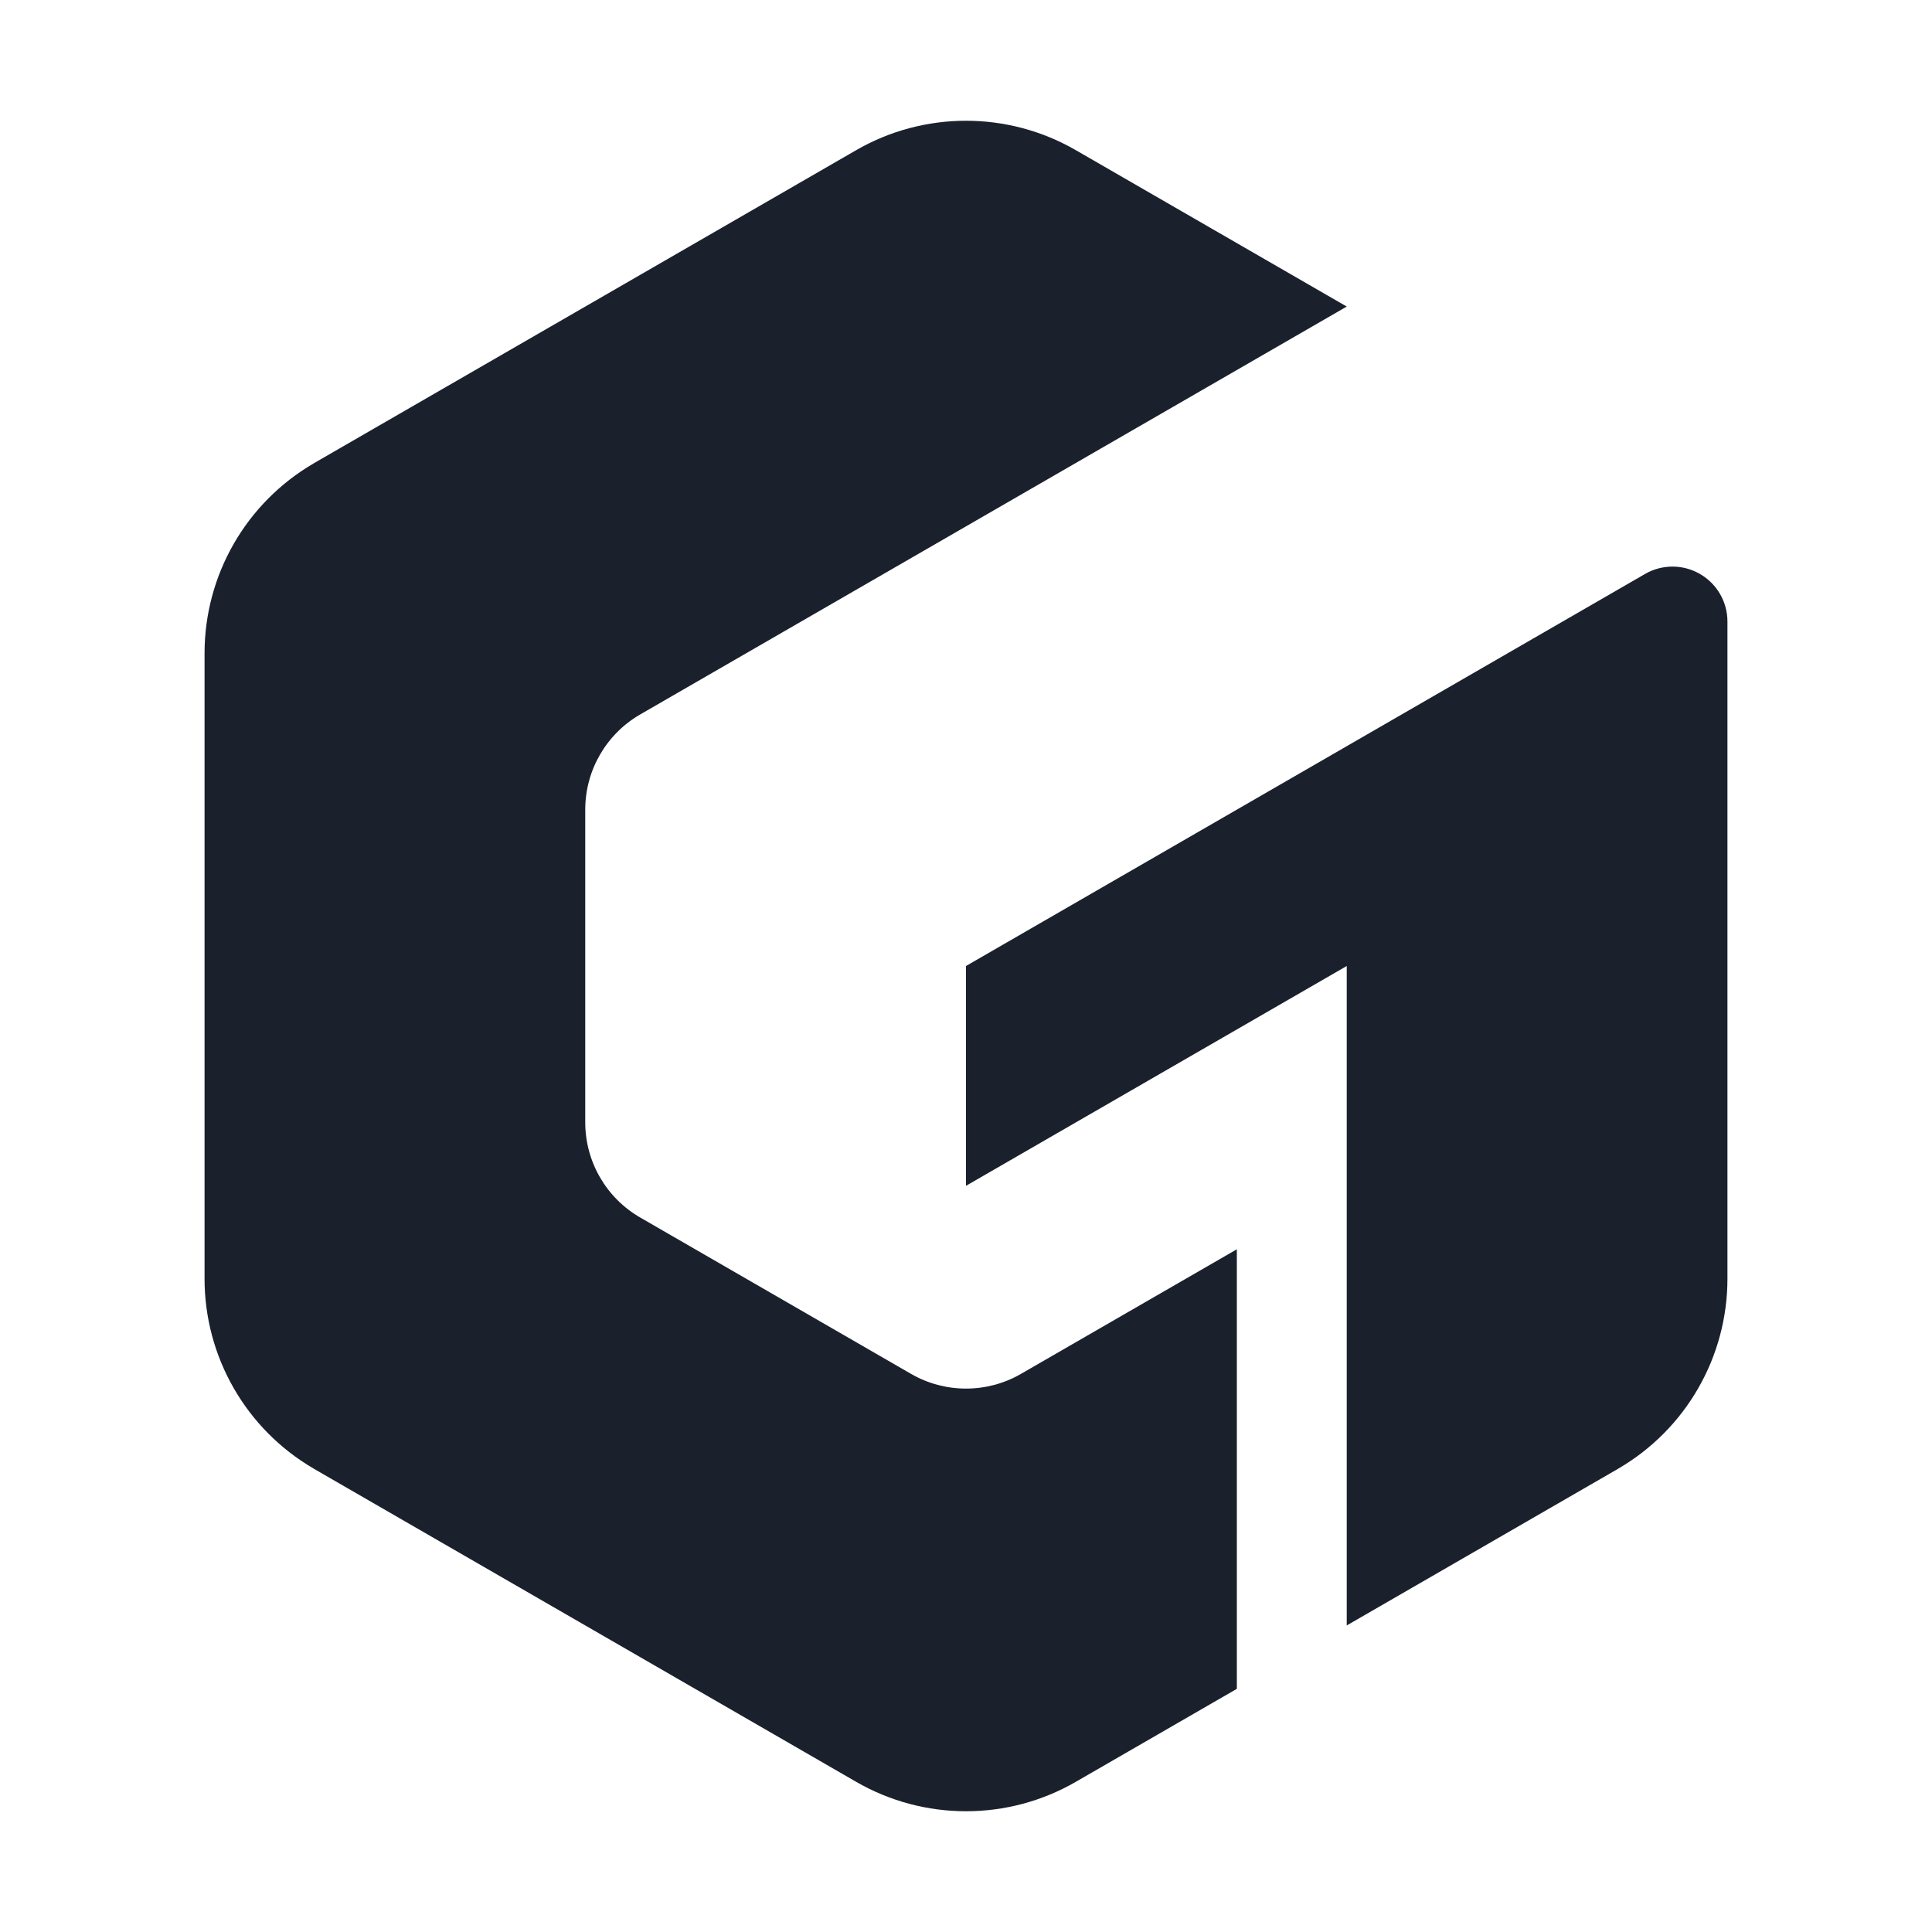
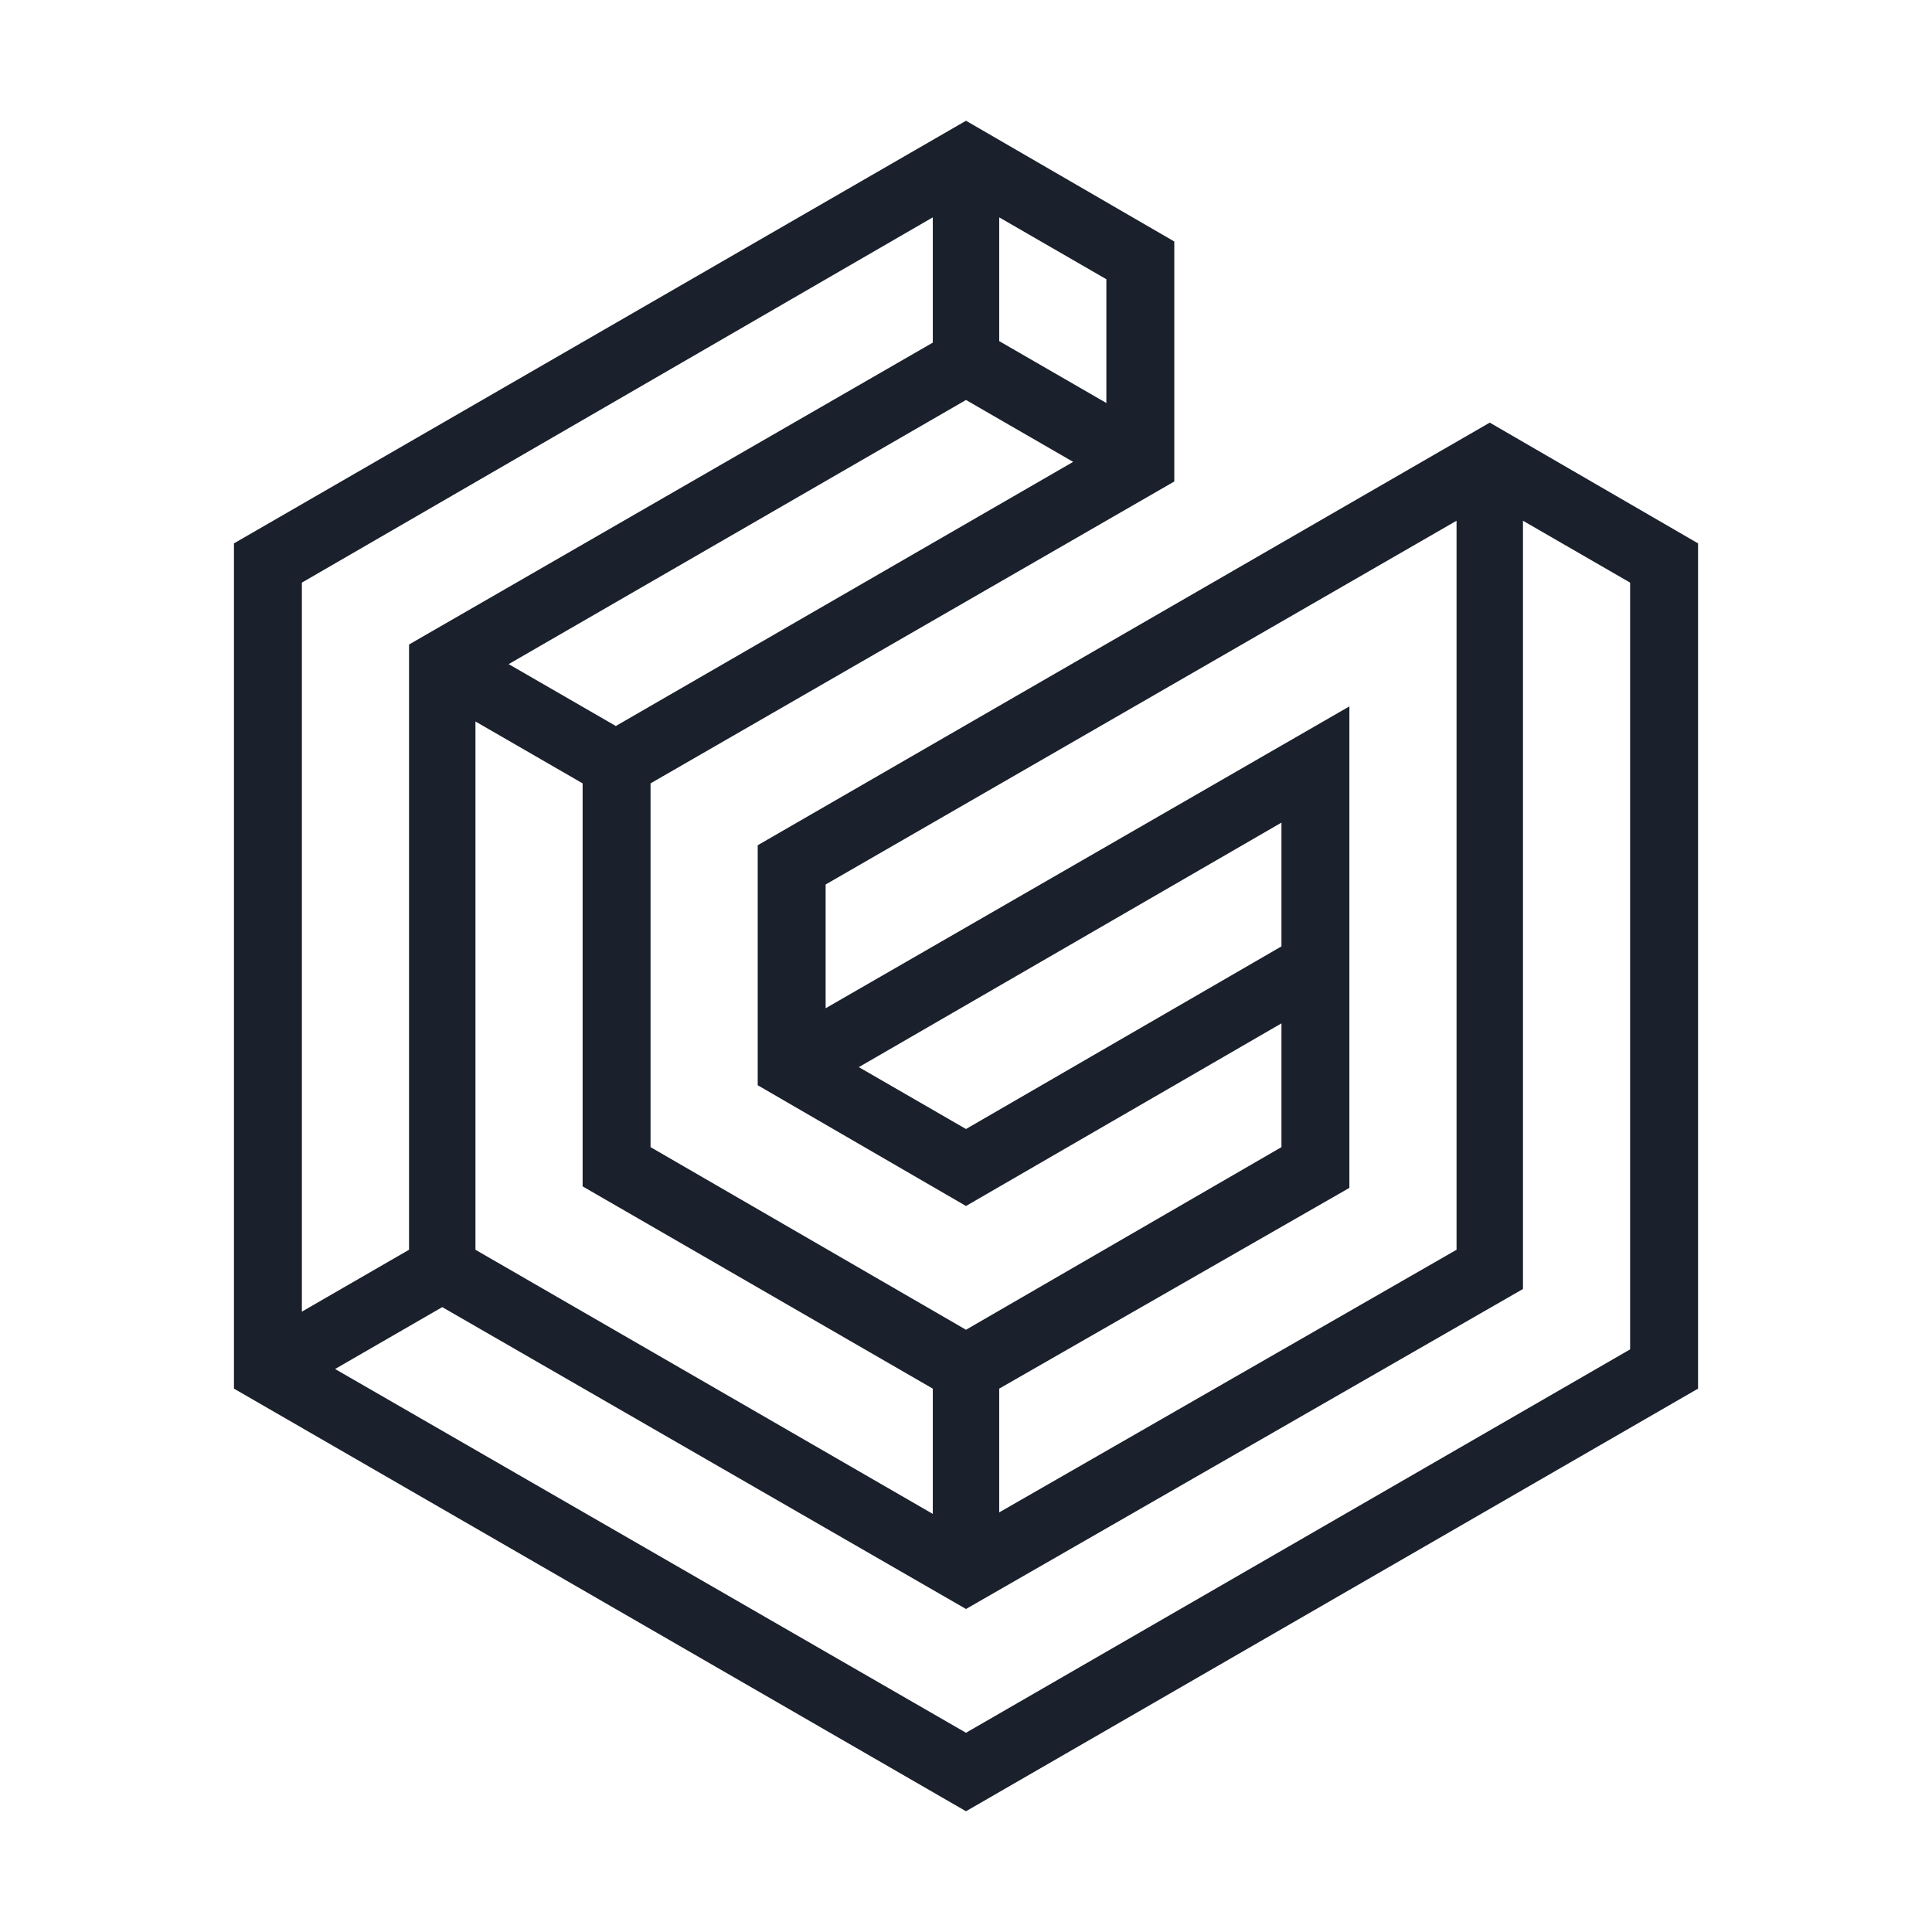
- <svg xmlns="http://www.w3.org/2000/svg" version="1.1" id="图层_1" x="0px" y="0px" width="256px" height="256px" viewBox="0 0 256 256" enable-background="new 0 0 256 256" xml:space="preserve">
-   <path fill="#1A202C" d="M135.282,182.047l28.606-16.51v58.244l-21.326,12.313C138.058,238.699,133.033,240,128,240  c-5.024,0-10.058-1.301-14.563-3.905l-71.77-41.432c-0.036-0.019-0.063-0.036-0.1-0.063c-8.956-5.215-14.463-14.791-14.463-25.168  V86.568c0-10.376,5.507-19.952,14.463-25.167c0.037-0.028,0.063-0.046,0.1-0.064l71.77-41.432C117.942,17.301,122.976,16,128,16  c5.023,0,10.058,1.301,14.563,3.905l35.889,20.716L84.829,94.668c-4.505,2.604-7.282,7.409-7.282,12.616v41.433  c0,5.206,2.776,10.012,7.291,12.615l35.88,20.715c2.257,1.302,4.77,1.948,7.282,1.948S133.033,183.349,135.282,182.047z   M225.255,76.055c-2.248-1.302-5.015-1.302-7.271-0.01c0,0.01-0.011,0.01-0.011,0.01L128,128v29.126L178.451,128v87.379  l35.881-20.716c0.037-0.019,0.064-0.036,0.101-0.063c8.956-5.215,14.462-14.791,14.462-25.168V82.362  C228.895,79.759,227.513,77.356,225.255,76.055z" />
+ <svg xmlns="http://www.w3.org/2000/svg" width="128" height="128" viewBox="0 0 128 128">
+   <g transform="translate(15.5, 8)">
+     <path fill="#1A202C" d="M48.5,112L0,84V28L48.5,0l13.8,8v15.9l-34.7,20v24.1l20.9,12.1l20.9-12.1v-8.2L48.5,71.9l-13.8-8V48l48.5-28       L97,28v56L48.5,112z M6.7,82.7l41.8,24.1l44-25.4V30.6l-7.1-4.1v50.9L48.5,98.6l-34.7-20L6.7,82.7z M50.7,84v8.2L81,74.8V26.5       L39.2,50.6v8.2l34.7-20v31.9L50.7,84z M16,74.8l30.3,17.5V84L23.1,70.6V43.9L16,39.8V74.8z M4.5,30.6v48.3l7.1-4.1V34.7l34.7-20       V6.4L4.5,30.6z M41.4,62.7l7.1,4.1l20.9-12.1v-8.2L41.4,62.7z M18.2,36l7.1,4.1l30.3-17.5l-7.1-4.1L18.2,36z M50.7,14.6l7.1,4.1       v-8.2l-7.1-4.1V14.6z" />
+   </g>
</svg>
